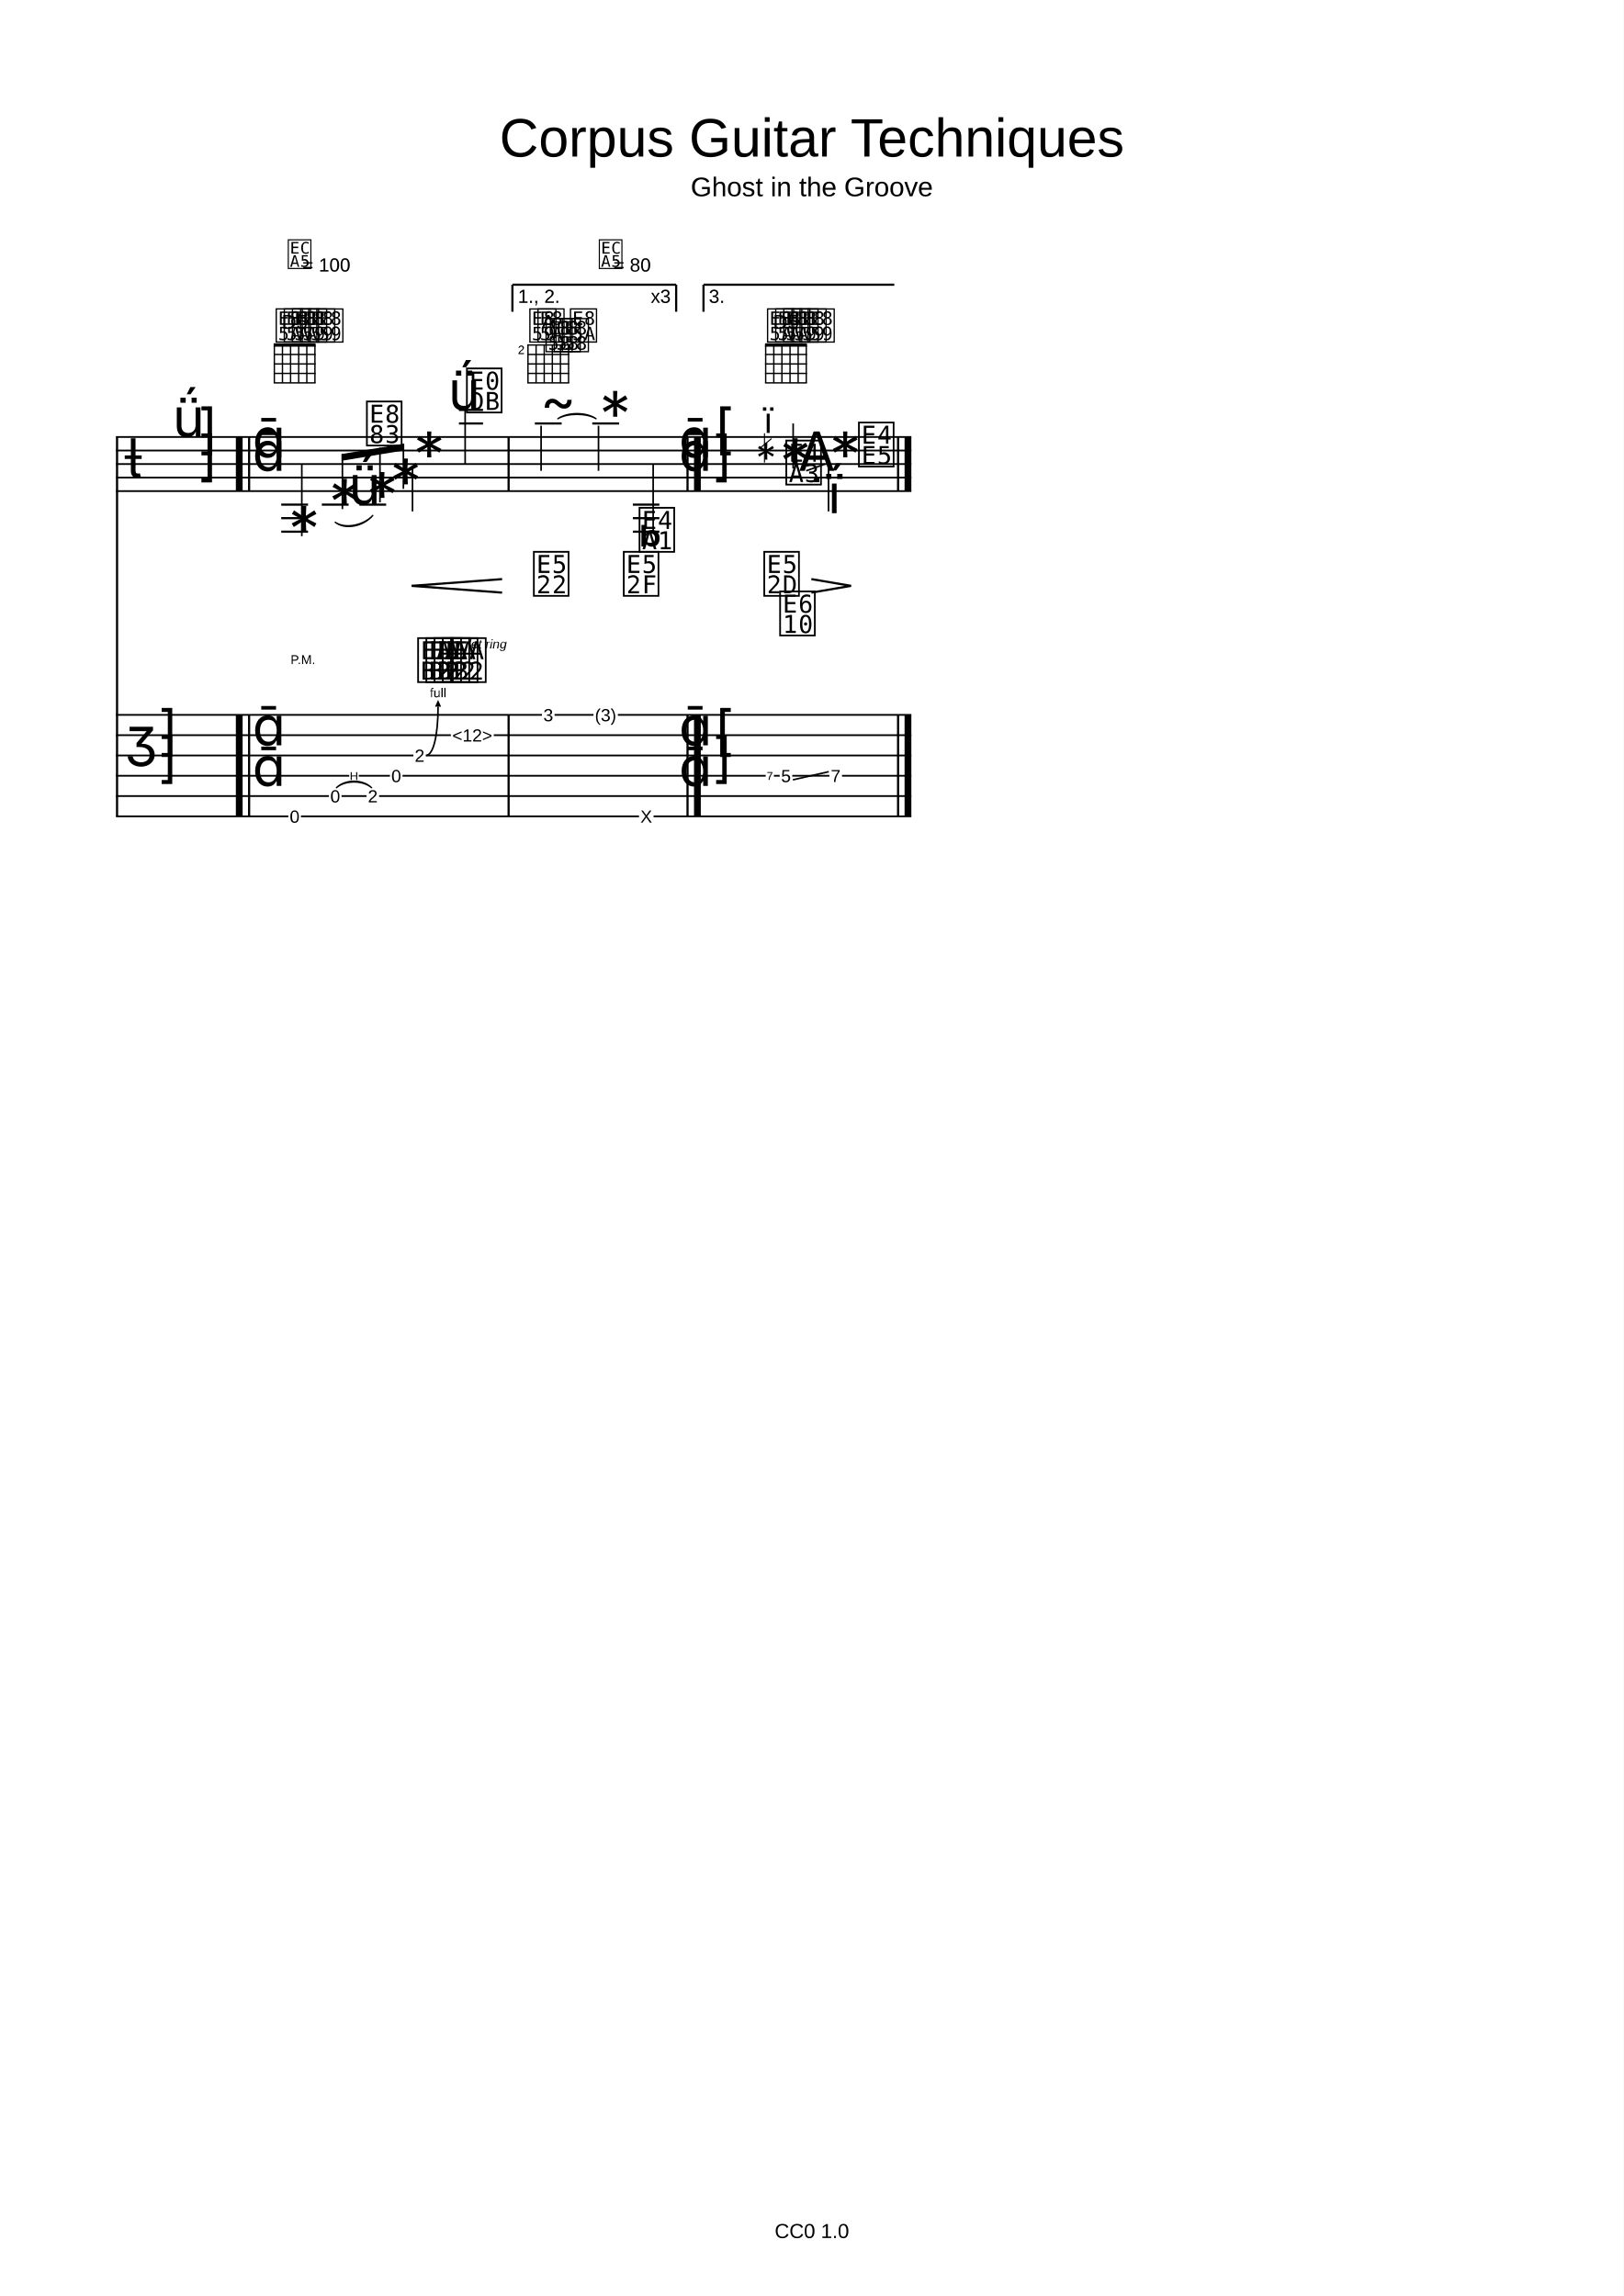
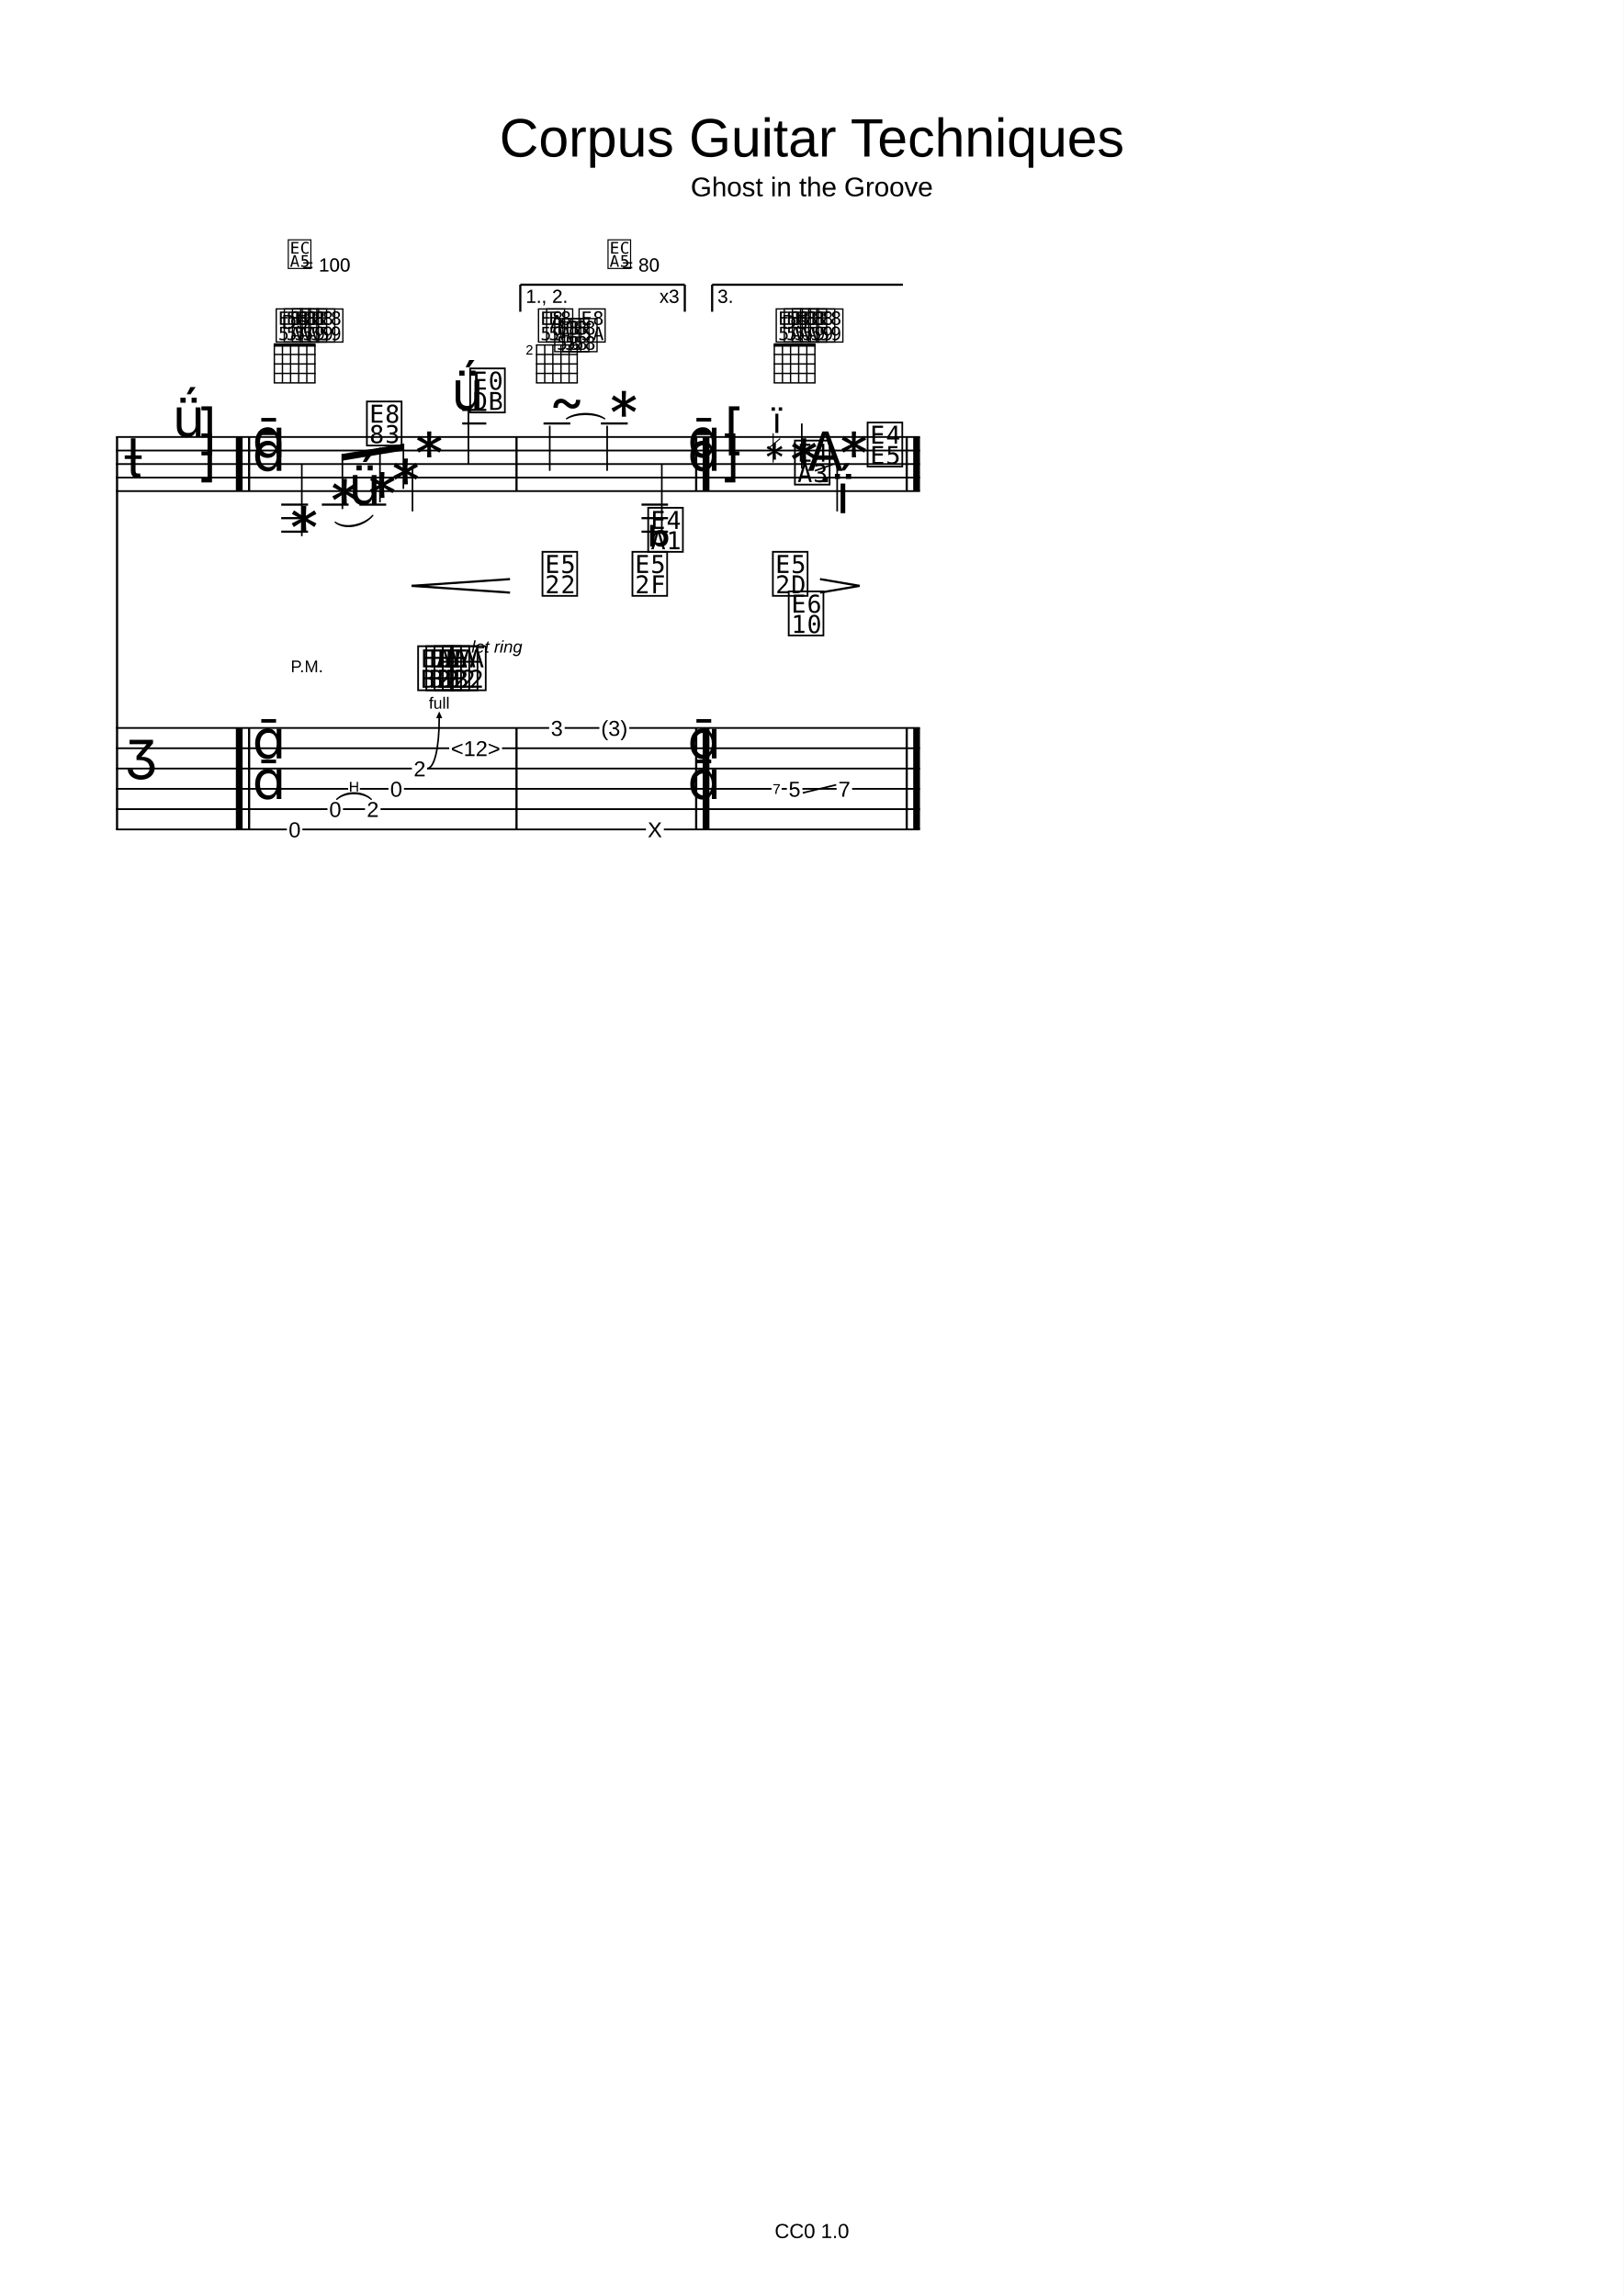
<svg xmlns="http://www.w3.org/2000/svg" width="1200" height="1697.143" viewBox="0 0 120 169.714">
  <style>@font-face{font-family:"Bravura";src:url("Bravura.otf")}text{font-family:"Bravura";font-size:4px}text.t{font-family:Arial,Helvetica,sans-serif}</style>
  <rect x="0" y="0" width="120" height="169.714" fill="white" />
  <g fill="black" stroke="black">
-     <line class="staffLine" x1="8.571" y1="32.301" x2="67.353" y2="32.301" stroke-width="0.13" />
-     <line class="staffLine" x1="8.571" y1="33.301" x2="67.353" y2="33.301" stroke-width="0.13" />
-     <line class="staffLine" x1="8.571" y1="34.301" x2="67.353" y2="34.301" stroke-width="0.13" />
-     <line class="staffLine" x1="8.571" y1="35.301" x2="67.353" y2="35.301" stroke-width="0.13" />
-     <line class="staffLine" x1="8.571" y1="36.301" x2="67.353" y2="36.301" stroke-width="0.13" />
+     <line class="staffLine" x1="8.571" y1="32.301" x2="67.992" y2="32.301" stroke-width="0.13" />
+     <line class="staffLine" x1="8.571" y1="33.301" x2="67.992" y2="33.301" stroke-width="0.13" />
+     <line class="staffLine" x1="8.571" y1="34.301" x2="67.992" y2="34.301" stroke-width="0.13" />
+     <line class="staffLine" x1="8.571" y1="35.301" x2="67.992" y2="35.301" stroke-width="0.13" />
+     <line class="staffLine" x1="8.571" y1="36.301" x2="67.992" y2="36.301" stroke-width="0.13" />
    <line class="barline" x1="17.681" y1="32.301" x2="17.681" y2="36.301" stroke-width="0.5" />
    <line class="barline" x1="18.411" y1="32.301" x2="18.411" y2="36.301" stroke-width="0.16" />
    <line class="ledgerLine" x1="20.785" y1="37.301" x2="22.765" y2="37.301" stroke-width="0.16" />
    <line class="ledgerLine" x1="20.785" y1="38.301" x2="22.765" y2="38.301" stroke-width="0.16" />
    <line class="ledgerLine" x1="20.785" y1="39.301" x2="22.765" y2="39.301" stroke-width="0.16" />
    <line class="stem" x1="22.305" y1="39.633" x2="22.305" y2="34.301" stroke-width="0.12" />
    <line class="ledgerLine" x1="23.785" y1="37.301" x2="25.765" y2="37.301" stroke-width="0.16" />
    <line class="ledgerLine" x1="26.561" y1="37.301" x2="28.541" y2="37.301" stroke-width="0.16" />
    <line class="stem" x1="30.485" y1="34.469" x2="30.485" y2="37.801" stroke-width="0.12" />
-     <line class="ledgerLine" x1="33.917" y1="31.301" x2="35.697" y2="31.301" stroke-width="0.16" />
-     <line class="ledgerLine" x1="33.917" y1="30.301" x2="35.697" y2="30.301" stroke-width="0.16" />
-     <line class="stem" x1="34.377" y1="30.301" x2="34.377" y2="34.301" stroke-width="0.12" />
+     <line class="ledgerLine" x1="34.159" y1="31.301" x2="35.939" y2="31.301" stroke-width="0.16" />
+     <line class="ledgerLine" x1="34.159" y1="30.301" x2="35.939" y2="30.301" stroke-width="0.16" />
+     <line class="stem" x1="34.619" y1="30.301" x2="34.619" y2="34.301" stroke-width="0.12" />
    <line class="stem" x1="25.305" y1="37.633" x2="25.305" y2="33.551" stroke-width="0.12" />
    <line class="stem" x1="28.081" y1="37.133" x2="28.081" y2="33.089" stroke-width="0.12" />
    <line class="stem" x1="29.813" y1="36.133" x2="29.813" y2="32.801" stroke-width="0.12" />
-     <line class="barline" x1="37.589" y1="32.301" x2="37.589" y2="36.301" stroke-width="0.16" />
-     <line class="ledgerLine" x1="39.53" y1="31.301" x2="41.51" y2="31.301" stroke-width="0.16" />
-     <line class="stem" x1="39.99" y1="31.469" x2="39.99" y2="34.801" stroke-width="0.12" />
-     <line class="ledgerLine" x1="43.772" y1="31.301" x2="45.752" y2="31.301" stroke-width="0.16" />
-     <line class="stem" x1="44.232" y1="31.469" x2="44.232" y2="34.801" stroke-width="0.12" />
-     <line class="ledgerLine" x1="46.772" y1="37.301" x2="48.732" y2="37.301" stroke-width="0.16" />
-     <line class="ledgerLine" x1="46.772" y1="38.301" x2="48.732" y2="38.301" stroke-width="0.16" />
-     <line class="ledgerLine" x1="46.772" y1="39.301" x2="48.732" y2="39.301" stroke-width="0.16" />
-     <line class="stem" x1="48.272" y1="39.357" x2="48.272" y2="34.301" stroke-width="0.12" />
-     <line class="barline" x1="50.812" y1="32.301" x2="50.812" y2="36.301" stroke-width="0.16" />
-     <line class="barline" x1="51.542" y1="32.301" x2="51.542" y2="36.301" stroke-width="0.5" />
-     <line class="stem" x1="58.618" y1="34.633" x2="58.618" y2="31.301" stroke-width="0.12" />
-     <line class="stem" x1="56.5" y1="34.192" x2="56.5" y2="32.026" stroke-width="0.078" />
-     <line class="flag" x1="56.24" y1="33.066" x2="57.02" y2="32.416" stroke-width="0.078" />
-     <line class="stem" x1="61.232" y1="34.469" x2="61.232" y2="37.801" stroke-width="0.12" />
-     <line class="slide" x1="59.578" y1="34.801" x2="60.972" y2="34.301" stroke-width="0.12" />
-     <line class="barline" x1="66.373" y1="32.301" x2="66.373" y2="36.301" stroke-width="0.16" />
-     <line class="barline" x1="67.103" y1="32.301" x2="67.103" y2="36.301" stroke-width="0.5" />
+     <line class="barline" x1="38.173" y1="32.301" x2="38.173" y2="36.301" stroke-width="0.16" />
+     <line class="ledgerLine" x1="40.169" y1="31.301" x2="42.149" y2="31.301" stroke-width="0.16" />
+     <line class="stem" x1="40.629" y1="31.469" x2="40.629" y2="34.801" stroke-width="0.12" />
+     <line class="ledgerLine" x1="44.411" y1="31.301" x2="46.391" y2="31.301" stroke-width="0.16" />
+     <line class="stem" x1="44.871" y1="31.469" x2="44.871" y2="34.801" stroke-width="0.12" />
+     <line class="ledgerLine" x1="47.411" y1="37.301" x2="49.371" y2="37.301" stroke-width="0.16" />
+     <line class="ledgerLine" x1="47.411" y1="38.301" x2="49.371" y2="38.301" stroke-width="0.16" />
+     <line class="ledgerLine" x1="47.411" y1="39.301" x2="49.371" y2="39.301" stroke-width="0.16" />
+     <line class="stem" x1="48.911" y1="39.357" x2="48.911" y2="34.301" stroke-width="0.12" />
+     <line class="barline" x1="51.451" y1="32.301" x2="51.451" y2="36.301" stroke-width="0.16" />
+     <line class="barline" x1="52.181" y1="32.301" x2="52.181" y2="36.301" stroke-width="0.5" />
+     <line class="stem" x1="59.257" y1="34.633" x2="59.257" y2="31.301" stroke-width="0.12" />
+     <line class="stem" x1="57.139" y1="34.192" x2="57.139" y2="32.026" stroke-width="0.078" />
+     <line class="flag" x1="56.879" y1="33.066" x2="57.659" y2="32.416" stroke-width="0.078" />
+     <line class="stem" x1="61.871" y1="34.469" x2="61.871" y2="37.801" stroke-width="0.12" />
+     <line class="slide" x1="60.217" y1="34.801" x2="61.611" y2="34.301" stroke-width="0.12" />
+     <line class="barline" x1="67.012" y1="32.301" x2="67.012" y2="36.301" stroke-width="0.16" />
+     <line class="barline" x1="67.742" y1="32.301" x2="67.742" y2="36.301" stroke-width="0.5" />
    <line class="chord" x1="23.275" y1="25.501" x2="23.275" y2="28.301" stroke-width="0.1" />
    <line class="chord" x1="22.675" y1="25.501" x2="22.675" y2="28.301" stroke-width="0.1" />
    <line class="chord" x1="22.075" y1="25.501" x2="22.075" y2="28.301" stroke-width="0.1" />
    <line class="chord" x1="21.475" y1="25.501" x2="21.475" y2="28.301" stroke-width="0.1" />
    <line class="chord" x1="20.875" y1="25.501" x2="20.875" y2="28.301" stroke-width="0.1" />
    <line class="chord" x1="20.275" y1="25.501" x2="20.275" y2="28.301" stroke-width="0.1" />
    <line class="chord" x1="20.225" y1="25.501" x2="23.325" y2="25.501" stroke-width="0.25" />
    <line class="chord" x1="20.225" y1="26.201" x2="23.325" y2="26.201" stroke-width="0.1" />
    <line class="chord" x1="20.225" y1="26.901" x2="23.325" y2="26.901" stroke-width="0.1" />
    <line class="chord" x1="20.225" y1="27.601" x2="23.325" y2="27.601" stroke-width="0.1" />
    <line class="chord" x1="20.225" y1="28.301" x2="23.325" y2="28.301" stroke-width="0.1" />
-     <line class="chord" x1="42.02" y1="25.501" x2="42.02" y2="28.301" stroke-width="0.1" />
-     <line class="chord" x1="41.42" y1="25.501" x2="41.42" y2="28.301" stroke-width="0.1" />
-     <line class="chord" x1="40.82" y1="25.501" x2="40.82" y2="28.301" stroke-width="0.1" />
-     <line class="chord" x1="40.22" y1="25.501" x2="40.22" y2="28.301" stroke-width="0.1" />
-     <line class="chord" x1="39.62" y1="25.501" x2="39.62" y2="28.301" stroke-width="0.1" />
-     <line class="chord" x1="39.02" y1="25.501" x2="39.02" y2="28.301" stroke-width="0.1" />
-     <line class="chord" x1="38.97" y1="25.501" x2="42.07" y2="25.501" stroke-width="0.1" />
-     <line class="chord" x1="38.97" y1="26.201" x2="42.07" y2="26.201" stroke-width="0.1" />
-     <line class="chord" x1="38.97" y1="26.901" x2="42.07" y2="26.901" stroke-width="0.1" />
-     <line class="chord" x1="38.97" y1="27.601" x2="42.07" y2="27.601" stroke-width="0.1" />
-     <line class="chord" x1="38.97" y1="28.301" x2="42.07" y2="28.301" stroke-width="0.1" />
-     <line class="chord" x1="59.588" y1="25.501" x2="59.588" y2="28.301" stroke-width="0.1" />
-     <line class="chord" x1="58.988" y1="25.501" x2="58.988" y2="28.301" stroke-width="0.1" />
-     <line class="chord" x1="58.388" y1="25.501" x2="58.388" y2="28.301" stroke-width="0.1" />
-     <line class="chord" x1="57.788" y1="25.501" x2="57.788" y2="28.301" stroke-width="0.1" />
-     <line class="chord" x1="57.188" y1="25.501" x2="57.188" y2="28.301" stroke-width="0.1" />
-     <line class="chord" x1="56.588" y1="25.501" x2="56.588" y2="28.301" stroke-width="0.1" />
-     <line class="chord" x1="56.538" y1="25.501" x2="59.638" y2="25.501" stroke-width="0.25" />
-     <line class="chord" x1="56.538" y1="26.201" x2="59.638" y2="26.201" stroke-width="0.1" />
-     <line class="chord" x1="56.538" y1="26.901" x2="59.638" y2="26.901" stroke-width="0.1" />
-     <line class="chord" x1="56.538" y1="27.601" x2="59.638" y2="27.601" stroke-width="0.1" />
-     <line class="chord" x1="56.538" y1="28.301" x2="59.638" y2="28.301" stroke-width="0.1" />
-     <line class="hairpin" x1="30.425" y1="43.305" x2="37.109" y2="42.805" stroke-width="0.16" />
-     <line class="hairpin" x1="30.425" y1="43.305" x2="37.109" y2="43.805" stroke-width="0.16" />
-     <line class="hairpin" x1="59.964" y1="42.805" x2="62.893" y2="43.305" stroke-width="0.16" />
-     <line class="hairpin" x1="59.964" y1="43.805" x2="62.893" y2="43.305" stroke-width="0.16" />
-     <line class="staffLine" x1="8.571" y1="52.842" x2="67.353" y2="52.842" stroke-width="0.13" />
-     <line class="staffLine" x1="8.571" y1="54.342" x2="67.353" y2="54.342" stroke-width="0.13" />
-     <line class="staffLine" x1="8.571" y1="55.842" x2="67.353" y2="55.842" stroke-width="0.13" />
-     <line class="staffLine" x1="8.571" y1="57.342" x2="67.353" y2="57.342" stroke-width="0.13" />
-     <line class="staffLine" x1="8.571" y1="58.842" x2="67.353" y2="58.842" stroke-width="0.13" />
-     <line class="staffLine" x1="8.571" y1="60.342" x2="67.353" y2="60.342" stroke-width="0.13" />
-     <line class="barline" x1="17.681" y1="52.842" x2="17.681" y2="60.342" stroke-width="0.5" />
-     <line class="barline" x1="18.411" y1="52.842" x2="18.411" y2="60.342" stroke-width="0.16" />
-     <line class="barline" x1="37.589" y1="52.842" x2="37.589" y2="60.342" stroke-width="0.16" />
-     <line class="barline" x1="50.812" y1="52.842" x2="50.812" y2="60.342" stroke-width="0.16" />
-     <line class="barline" x1="51.542" y1="52.842" x2="51.542" y2="60.342" stroke-width="0.5" />
-     <line class="slide" x1="58.599" y1="57.642" x2="61.251" y2="57.042" stroke-width="0.12" />
-     <line class="barline" x1="66.373" y1="52.842" x2="66.373" y2="60.342" stroke-width="0.16" />
-     <line class="barline" x1="67.103" y1="52.842" x2="67.103" y2="60.342" stroke-width="0.5" />
-     <line class="volta" x1="37.869" y1="21.044" x2="49.972" y2="21.044" stroke-width="0.16" />
-     <line class="volta" x1="37.869" y1="21.044" x2="37.869" y2="23.044" stroke-width="0.16" />
-     <line class="volta" x1="49.972" y1="21.044" x2="49.972" y2="23.044" stroke-width="0.16" />
-     <line class="volta" x1="51.992" y1="21.044" x2="66.093" y2="21.044" stroke-width="0.16" />
-     <line class="volta" x1="51.992" y1="21.044" x2="51.992" y2="23.044" stroke-width="0.16" />
-     <line class="barline" x1="8.651" y1="32.301" x2="8.651" y2="60.342" stroke-width="0.16" />
+     <line class="chord" x1="42.659" y1="25.501" x2="42.659" y2="28.301" stroke-width="0.1" />
+     <line class="chord" x1="42.059" y1="25.501" x2="42.059" y2="28.301" stroke-width="0.1" />
+     <line class="chord" x1="41.459" y1="25.501" x2="41.459" y2="28.301" stroke-width="0.1" />
+     <line class="chord" x1="40.859" y1="25.501" x2="40.859" y2="28.301" stroke-width="0.1" />
+     <line class="chord" x1="40.259" y1="25.501" x2="40.259" y2="28.301" stroke-width="0.1" />
+     <line class="chord" x1="39.659" y1="25.501" x2="39.659" y2="28.301" stroke-width="0.1" />
+     <line class="chord" x1="39.609" y1="25.501" x2="42.709" y2="25.501" stroke-width="0.1" />
+     <line class="chord" x1="39.609" y1="26.201" x2="42.709" y2="26.201" stroke-width="0.1" />
+     <line class="chord" x1="39.609" y1="26.901" x2="42.709" y2="26.901" stroke-width="0.1" />
+     <line class="chord" x1="39.609" y1="27.601" x2="42.709" y2="27.601" stroke-width="0.1" />
+     <line class="chord" x1="39.609" y1="28.301" x2="42.709" y2="28.301" stroke-width="0.1" />
+     <line class="chord" x1="60.227" y1="25.501" x2="60.227" y2="28.301" stroke-width="0.1" />
+     <line class="chord" x1="59.627" y1="25.501" x2="59.627" y2="28.301" stroke-width="0.1" />
+     <line class="chord" x1="59.027" y1="25.501" x2="59.027" y2="28.301" stroke-width="0.1" />
+     <line class="chord" x1="58.427" y1="25.501" x2="58.427" y2="28.301" stroke-width="0.1" />
+     <line class="chord" x1="57.827" y1="25.501" x2="57.827" y2="28.301" stroke-width="0.1" />
+     <line class="chord" x1="57.227" y1="25.501" x2="57.227" y2="28.301" stroke-width="0.1" />
+     <line class="chord" x1="57.177" y1="25.501" x2="60.277" y2="25.501" stroke-width="0.25" />
+     <line class="chord" x1="57.177" y1="26.201" x2="60.277" y2="26.201" stroke-width="0.1" />
+     <line class="chord" x1="57.177" y1="26.901" x2="60.277" y2="26.901" stroke-width="0.1" />
+     <line class="chord" x1="57.177" y1="27.601" x2="60.277" y2="27.601" stroke-width="0.1" />
+     <line class="chord" x1="57.177" y1="28.301" x2="60.277" y2="28.301" stroke-width="0.1" />
+     <line class="hairpin" x1="30.425" y1="43.305" x2="37.693" y2="42.805" stroke-width="0.16" />
+     <line class="hairpin" x1="30.425" y1="43.305" x2="37.693" y2="43.805" stroke-width="0.16" />
+     <line class="hairpin" x1="60.603" y1="42.805" x2="63.532" y2="43.305" stroke-width="0.16" />
+     <line class="hairpin" x1="60.603" y1="43.805" x2="63.532" y2="43.305" stroke-width="0.16" />
+     <line class="staffLine" x1="8.571" y1="53.809" x2="67.992" y2="53.809" stroke-width="0.13" />
+     <line class="staffLine" x1="8.571" y1="55.309" x2="67.992" y2="55.309" stroke-width="0.13" />
+     <line class="staffLine" x1="8.571" y1="56.809" x2="67.992" y2="56.809" stroke-width="0.13" />
+     <line class="staffLine" x1="8.571" y1="58.309" x2="67.992" y2="58.309" stroke-width="0.13" />
+     <line class="staffLine" x1="8.571" y1="59.809" x2="67.992" y2="59.809" stroke-width="0.13" />
+     <line class="staffLine" x1="8.571" y1="61.309" x2="67.992" y2="61.309" stroke-width="0.13" />
+     <line class="barline" x1="17.681" y1="53.809" x2="17.681" y2="61.309" stroke-width="0.5" />
+     <line class="barline" x1="18.411" y1="53.809" x2="18.411" y2="61.309" stroke-width="0.16" />
+     <line class="barline" x1="38.173" y1="53.809" x2="38.173" y2="61.309" stroke-width="0.16" />
+     <line class="barline" x1="51.451" y1="53.809" x2="51.451" y2="61.309" stroke-width="0.16" />
+     <line class="barline" x1="52.181" y1="53.809" x2="52.181" y2="61.309" stroke-width="0.5" />
+     <line class="slide" x1="59.322" y1="58.609" x2="61.806" y2="58.009" stroke-width="0.12" />
+     <line class="barline" x1="67.012" y1="53.809" x2="67.012" y2="61.309" stroke-width="0.16" />
+     <line class="barline" x1="67.742" y1="53.809" x2="67.742" y2="61.309" stroke-width="0.5" />
+     <line class="volta" x1="38.453" y1="21.044" x2="50.611" y2="21.044" stroke-width="0.16" />
+     <line class="volta" x1="38.453" y1="21.044" x2="38.453" y2="23.044" stroke-width="0.16" />
+     <line class="volta" x1="50.611" y1="21.044" x2="50.611" y2="23.044" stroke-width="0.16" />
+     <line class="volta" x1="52.631" y1="21.044" x2="66.732" y2="21.044" stroke-width="0.16" />
+     <line class="volta" x1="52.631" y1="21.044" x2="52.631" y2="23.044" stroke-width="0.16" />
+     <line class="barline" x1="8.651" y1="32.301" x2="8.651" y2="61.309" stroke-width="0.16" />
    <polygon class="beam" stroke="none" points="25.245,33.561 29.873,32.791 29.873,33.291 25.245,34.061" />
    <text class="clef" x="9.171" y="35.301" stroke="none"></text>
    <text class="keySignature" x="12.755" y="32.301" stroke="none"></text>
    <text class="timeSignature" x="14.651" y="33.301" stroke="none"></text>
    <text class="timeSignature" x="14.651" y="35.301" stroke="none"></text>
    <text class="repeat" x="18.651" y="33.801" stroke="none"></text>
    <text class="repeat" x="18.651" y="34.801" stroke="none"></text>
    <text class="notehead" x="21.185" y="39.801" stroke="none"></text>
    <text class="notehead" x="24.185" y="37.801" stroke="none"></text>
    <text class="notehead" x="26.961" y="37.301" stroke="none"></text>
    <text class="accidental" x="25.765" y="37.301" stroke="none"></text>
    <text class="notehead" x="28.693" y="36.301" stroke="none"></text>
    <text class="notehead" x="30.425" y="34.301" stroke="none"></text>
-     <text class="notehead" x="34.317" y="30.301" stroke="none"></text>
-     <text class="accidental" x="33.121" y="30.301" stroke="none"></text>
+     <text class="notehead" x="34.559" y="30.301" stroke="none"></text>
+     <text class="accidental" x="33.363" y="30.301" stroke="none"></text>
    <text class="tuplet" x="26.927" y="32.744" stroke="none"></text>
-     <text class="notehead" x="39.93" y="31.301" stroke="none"></text>
-     <text class="notehead" x="44.172" y="31.301" stroke="none"></text>
-     <text class="notehead" x="47.172" y="39.801" stroke="none"></text>
-     <text class="articulation" x="47.074" y="40.601" stroke="none"></text>
-     <text class="repeat" x="50.172" y="33.801" stroke="none"></text>
-     <text class="repeat" x="50.172" y="34.801" stroke="none"></text>
-     <text class="timeSignature" x="52.79" y="33.301" stroke="none"></text>
-     <text class="timeSignature" x="52.692" y="35.301" stroke="none"></text>
-     <text class="notehead" x="57.498" y="34.801" stroke="none"></text>
-     <text class="dot" x="58.978" y="34.801" stroke="none"></text>
-     <text class="notehead" x="55.772" y="34.301" style="font-size:2.6px" stroke="none"></text>
-     <text class="flag" x="56.461" y="32" style="font-size:2.6px" stroke="none"></text>
-     <text class="articulation" x="57.92" y="35.633" stroke="none"></text>
-     <text class="notehead" x="61.172" y="34.301" stroke="none"></text>
-     <text class="flag" x="61.172" y="37.933" stroke="none"></text>
-     <text class="rest" x="63.289" y="34.301" stroke="none"></text>
+     <text class="notehead" x="40.569" y="31.301" stroke="none"></text>
+     <text class="notehead" x="44.811" y="31.301" stroke="none"></text>
+     <text class="notehead" x="47.811" y="39.801" stroke="none"></text>
+     <text class="articulation" x="47.713" y="40.601" stroke="none"></text>
+     <text class="repeat" x="50.811" y="33.801" stroke="none"></text>
+     <text class="repeat" x="50.811" y="34.801" stroke="none"></text>
+     <text class="timeSignature" x="53.429" y="33.301" stroke="none"></text>
+     <text class="timeSignature" x="53.331" y="35.301" stroke="none"></text>
+     <text class="notehead" x="58.137" y="34.801" stroke="none"></text>
+     <text class="dot" x="59.617" y="34.801" stroke="none"></text>
+     <text class="notehead" x="56.411" y="34.301" style="font-size:2.6px" stroke="none"></text>
+     <text class="flag" x="57.1" y="32" style="font-size:2.6px" stroke="none"></text>
+     <text class="articulation" x="58.559" y="35.633" stroke="none"></text>
+     <text class="notehead" x="61.811" y="34.301" stroke="none"></text>
+     <text class="flag" x="61.811" y="37.933" stroke="none"></text>
+     <text class="rest" x="63.928" y="34.301" stroke="none"></text>
    <text class="chord" x="23.273" y="25.141" style="font-size:3px" stroke="none"></text>
    <text class="chord" x="22.673" y="25.141" style="font-size:3px" stroke="none"></text>
    <text class="chord" x="22.073" y="25.141" style="font-size:3px" stroke="none"></text>
    <text class="chord" x="21.473" y="25.138" style="font-size:3px" stroke="none"></text>
    <text class="chord" x="20.873" y="25.138" style="font-size:3px" stroke="none"></text>
    <text class="chord" x="20.273" y="25.138" style="font-size:3px" stroke="none"></text>
-     <text class="chord" x="42.018" y="25.138" style="font-size:3px" stroke="none"></text>
-     <text class="chord" x="41.418" y="25.853" style="font-size:3px" stroke="none"></text>
-     <text class="chord" x="40.818" y="25.853" style="font-size:3px" stroke="none"></text>
-     <text class="chord" x="40.218" y="25.853" style="font-size:3px" stroke="none"></text>
-     <text class="chord" x="39.618" y="25.138" style="font-size:3px" stroke="none"></text>
-     <text class="chord" x="39.018" y="25.141" style="font-size:3px" stroke="none"></text>
-     <text class="chord" x="59.586" y="25.141" style="font-size:3px" stroke="none"></text>
-     <text class="chord" x="58.986" y="25.141" style="font-size:3px" stroke="none"></text>
-     <text class="chord" x="58.386" y="25.141" style="font-size:3px" stroke="none"></text>
-     <text class="chord" x="57.786" y="25.138" style="font-size:3px" stroke="none"></text>
-     <text class="chord" x="57.186" y="25.138" style="font-size:3px" stroke="none"></text>
-     <text class="chord" x="56.586" y="25.138" style="font-size:3px" stroke="none"></text>
-     <text class="dynamic" x="39.264" y="43.853" stroke="none"></text>
-     <text class="dynamic" x="45.91" y="43.853" stroke="none"></text>
-     <text class="dynamic" x="56.292" y="43.853" stroke="none"></text>
-     <text class="clef" x="9.183" y="56.624" stroke="none"></text>
-     <text class="timeSignature" x="11.715" y="55.592" stroke="none"></text>
-     <text class="timeSignature" x="11.715" y="57.592" stroke="none"></text>
-     <text class="repeat" x="18.651" y="55.092" stroke="none"></text>
-     <text class="repeat" x="18.651" y="58.092" stroke="none"></text>
-     <text class="repeat" x="50.172" y="55.092" stroke="none"></text>
-     <text class="repeat" x="50.172" y="58.092" stroke="none"></text>
-     <text class="timeSignature" x="52.79" y="55.592" stroke="none"></text>
-     <text class="timeSignature" x="52.692" y="57.592" stroke="none"></text>
-     <text class="vibrato" x="30.711" y="50.235" stroke="none"></text>
-     <text class="vibrato" x="31.319" y="50.235" stroke="none"></text>
-     <text class="vibrato" x="31.927" y="50.235" stroke="none"></text>
-     <text class="vibrato" x="32.535" y="50.235" stroke="none"></text>
-     <text class="vibrato" x="33.143" y="50.235" stroke="none"></text>
-     <text class="technique" x="57.464" y="46.785" stroke="none"></text>
+     <text class="chord" x="42.657" y="25.138" style="font-size:3px" stroke="none"></text>
+     <text class="chord" x="42.057" y="25.853" style="font-size:3px" stroke="none"></text>
+     <text class="chord" x="41.457" y="25.853" style="font-size:3px" stroke="none"></text>
+     <text class="chord" x="40.857" y="25.853" style="font-size:3px" stroke="none"></text>
+     <text class="chord" x="40.257" y="25.138" style="font-size:3px" stroke="none"></text>
+     <text class="chord" x="39.657" y="25.141" style="font-size:3px" stroke="none"></text>
+     <text class="chord" x="60.225" y="25.141" style="font-size:3px" stroke="none"></text>
+     <text class="chord" x="59.625" y="25.141" style="font-size:3px" stroke="none"></text>
+     <text class="chord" x="59.025" y="25.141" style="font-size:3px" stroke="none"></text>
+     <text class="chord" x="58.425" y="25.138" style="font-size:3px" stroke="none"></text>
+     <text class="chord" x="57.825" y="25.138" style="font-size:3px" stroke="none"></text>
+     <text class="chord" x="57.225" y="25.138" style="font-size:3px" stroke="none"></text>
+     <text class="dynamic" x="39.903" y="43.853" stroke="none"></text>
+     <text class="dynamic" x="46.549" y="43.853" stroke="none"></text>
+     <text class="dynamic" x="56.931" y="43.853" stroke="none"></text>
+     <text class="clef" x="9.183" y="57.591" stroke="none"></text>
+     <text class="repeat" x="18.651" y="56.059" stroke="none"></text>
+     <text class="repeat" x="18.651" y="59.059" stroke="none"></text>
+     <text class="repeat" x="50.811" y="56.059" stroke="none"></text>
+     <text class="repeat" x="50.811" y="59.059" stroke="none"></text>
+     <text class="vibrato" x="30.711" y="50.835" stroke="none"></text>
+     <text class="vibrato" x="31.319" y="50.835" stroke="none"></text>
+     <text class="vibrato" x="31.927" y="50.835" stroke="none"></text>
+     <text class="vibrato" x="32.535" y="50.835" stroke="none"></text>
+     <text class="vibrato" x="33.143" y="50.835" stroke="none"></text>
+     <text class="technique" x="58.103" y="46.785" stroke="none"></text>
    <text class="tempo" x="21.185" y="19.72" style="font-size:2.6px" stroke="none"></text>
-     <text class="tempo" x="44.172" y="19.72" style="font-size:2.6px" stroke="none"></text>
+     <text class="tempo" x="44.811" y="19.72" style="font-size:2.6px" stroke="none"></text>
    <text class="t credit" x="60" y="11.571" style="font-size:4px" text-anchor="middle" stroke="none">Corpus Guitar Techniques</text>
    <text class="t credit" x="60" y="14.511" style="font-size:2px" text-anchor="middle" stroke="none">Ghost in the Groove</text>
    <text class="t chord" x="21.775" y="24.313" style="font-size:1.5px" text-anchor="middle" stroke="none">D5</text>
-     <text class="t chord" x="40.52" y="24.313" style="font-size:1.5px" text-anchor="middle" stroke="none">A</text>
-     <text class="t chord" x="38.77" y="26.175" style="font-size:0.9px" text-anchor="end" stroke="none">2</text>
-     <text class="t chord" x="58.088" y="24.313" style="font-size:1.5px" text-anchor="middle" stroke="none">D5</text>
-     <rect class="knockout" x="21.31" y="59.77" width="0.931" height="1.144" fill="white" stroke="none" />
-     <text class="t fretNumber" x="21.775" y="60.81" style="font-size:1.3px" text-anchor="middle" stroke="none">0</text>
-     <rect class="knockout" x="24.31" y="58.27" width="0.931" height="1.144" fill="white" stroke="none" />
-     <text class="t fretNumber" x="24.775" y="59.31" style="font-size:1.3px" text-anchor="middle" stroke="none">0</text>
-     <rect class="knockout" x="27.086" y="58.27" width="0.931" height="1.144" fill="white" stroke="none" />
-     <text class="t fretNumber" x="27.551" y="59.31" style="font-size:1.3px" text-anchor="middle" stroke="none">2</text>
-     <rect class="knockout" x="25.811" y="56.974" width="0.703" height="0.748" fill="white" stroke="none" />
-     <text class="t technique" x="26.163" y="57.654" style="font-size:0.85px" text-anchor="middle" stroke="none">H</text>
-     <rect class="knockout" x="28.818" y="56.77" width="0.931" height="1.144" fill="white" stroke="none" />
-     <text class="t fretNumber" x="29.283" y="57.81" style="font-size:1.3px" text-anchor="middle" stroke="none">0</text>
-     <rect class="knockout" x="30.55" y="55.27" width="0.931" height="1.144" fill="white" stroke="none" />
-     <text class="t fretNumber" x="31.015" y="56.31" style="font-size:1.3px" text-anchor="middle" stroke="none">2</text>
-     <rect class="knockout" x="33.321" y="53.77" width="3.172" height="1.144" fill="white" stroke="none" />
-     <text class="t fretNumber" x="34.907" y="54.81" style="font-size:1.3px" text-anchor="middle" stroke="none">&lt;12&gt;</text>
-     <rect class="knockout" x="40.054" y="52.27" width="0.931" height="1.144" fill="white" stroke="none" />
-     <text class="t fretNumber" x="40.52" y="53.31" style="font-size:1.3px" text-anchor="middle" stroke="none">3</text>
-     <rect class="knockout" x="43.864" y="52.27" width="1.797" height="1.144" fill="white" stroke="none" />
-     <text class="t fretNumber" x="44.762" y="53.31" style="font-size:1.3px" text-anchor="middle" stroke="none">(3)</text>
-     <rect class="knockout" x="47.225" y="59.77" width="1.075" height="1.144" fill="white" stroke="none" />
-     <text class="t fretNumber" x="47.762" y="60.81" style="font-size:1.3px" text-anchor="middle" stroke="none">X</text>
-     <rect class="knockout" x="56.591" y="56.97" width="0.605" height="0.744" fill="white" stroke="none" />
-     <text class="t fretNumber" x="56.894" y="57.646" style="font-size:0.845px" text-anchor="middle" stroke="none">7</text>
-     <rect class="knockout" x="57.622" y="56.77" width="0.931" height="1.144" fill="white" stroke="none" />
-     <text class="t fretNumber" x="58.088" y="57.81" style="font-size:1.3px" text-anchor="middle" stroke="none">5</text>
-     <rect class="knockout" x="61.297" y="56.77" width="0.931" height="1.144" fill="white" stroke="none" />
-     <text class="t fretNumber" x="61.762" y="57.81" style="font-size:1.3px" text-anchor="middle" stroke="none">7</text>
-     <text class="t technique" x="21.475" y="49.085" style="font-size:0.95px" text-anchor="start" stroke="none">P.M.</text>
-     <text class="t technique" x="34.607" y="47.935" style="font-size:0.95px;font-style:italic" text-anchor="start" stroke="none">let ring</text>
-     <text class="t bend" x="32.376" y="51.535" style="font-size:0.95px" text-anchor="middle" stroke="none">full</text>
-     <text class="t volta" x="38.269" y="22.394" style="font-size:1.4px" text-anchor="start" stroke="none">1., 2.</text>
-     <text class="t volta" x="52.392" y="22.394" style="font-size:1.4px" text-anchor="start" stroke="none">3.</text>
-     <text class="t repeat" x="49.572" y="22.394" style="font-size:1.4px" text-anchor="end" stroke="none">x3</text>
+     <text class="t chord" x="41.159" y="24.313" style="font-size:1.5px" text-anchor="middle" stroke="none">A</text>
+     <text class="t chord" x="39.409" y="26.211" style="font-size:1px" text-anchor="end" stroke="none">2</text>
+     <text class="t chord" x="58.727" y="24.313" style="font-size:1.5px" text-anchor="middle" stroke="none">D5</text>
+     <rect class="knockout" x="21.202" y="60.605" width="1.146" height="1.408" fill="white" stroke="none" />
+     <text class="t fretNumber" x="21.775" y="61.885" style="font-size:1.6px" text-anchor="middle" stroke="none">0</text>
+     <rect class="knockout" x="24.202" y="59.105" width="1.146" height="1.408" fill="white" stroke="none" />
+     <text class="t fretNumber" x="24.775" y="60.385" style="font-size:1.6px" text-anchor="middle" stroke="none">0</text>
+     <rect class="knockout" x="26.978" y="59.105" width="1.146" height="1.408" fill="white" stroke="none" />
+     <text class="t fretNumber" x="27.551" y="60.385" style="font-size:1.6px" text-anchor="middle" stroke="none">2</text>
+     <rect class="knockout" x="25.729" y="57.673" width="0.868" height="0.924" fill="white" stroke="none" />
+     <text class="t technique" x="26.163" y="58.513" style="font-size:1.05px" text-anchor="middle" stroke="none">H</text>
+     <rect class="knockout" x="28.71" y="57.605" width="1.146" height="1.408" fill="white" stroke="none" />
+     <text class="t fretNumber" x="29.283" y="58.885" style="font-size:1.6px" text-anchor="middle" stroke="none">0</text>
+     <rect class="knockout" x="30.442" y="56.105" width="1.146" height="1.408" fill="white" stroke="none" />
+     <text class="t fretNumber" x="31.015" y="57.385" style="font-size:1.6px" text-anchor="middle" stroke="none">2</text>
+     <rect class="knockout" x="33.197" y="54.605" width="3.904" height="1.408" fill="white" stroke="none" />
+     <text class="t fretNumber" x="35.149" y="55.885" style="font-size:1.6px" text-anchor="middle" stroke="none">&lt;12&gt;</text>
+     <rect class="knockout" x="40.586" y="53.105" width="1.146" height="1.408" fill="white" stroke="none" />
+     <text class="t fretNumber" x="41.159" y="54.385" style="font-size:1.6px" text-anchor="middle" stroke="none">3</text>
+     <rect class="knockout" x="44.296" y="53.105" width="2.211" height="1.408" fill="white" stroke="none" />
+     <text class="t fretNumber" x="45.401" y="54.385" style="font-size:1.6px" text-anchor="middle" stroke="none">(3)</text>
+     <rect class="knockout" x="47.74" y="60.605" width="1.323" height="1.408" fill="white" stroke="none" />
+     <text class="t fretNumber" x="48.401" y="61.885" style="font-size:1.6px" text-anchor="middle" stroke="none">X</text>
+     <rect class="knockout" x="57.023" y="57.852" width="0.745" height="0.915" fill="white" stroke="none" />
+     <text class="t fretNumber" x="57.395" y="58.684" style="font-size:1.04px" text-anchor="middle" stroke="none">7</text>
+     <rect class="knockout" x="58.154" y="57.605" width="1.146" height="1.408" fill="white" stroke="none" />
+     <text class="t fretNumber" x="58.727" y="58.885" style="font-size:1.6px" text-anchor="middle" stroke="none">5</text>
+     <rect class="knockout" x="61.828" y="57.605" width="1.146" height="1.408" fill="white" stroke="none" />
+     <text class="t fretNumber" x="62.401" y="58.885" style="font-size:1.6px" text-anchor="middle" stroke="none">7</text>
+     <text class="t technique" x="21.475" y="49.685" style="font-size:1.25px" text-anchor="start" stroke="none">P.M.</text>
+     <text class="t technique" x="34.849" y="48.235" style="font-size:1.25px;font-style:italic" text-anchor="start" stroke="none">let ring</text>
+     <text class="t bend" x="32.46" y="52.385" style="font-size:1.2px" text-anchor="middle" stroke="none">full</text>
+     <text class="t volta" x="38.853" y="22.394" style="font-size:1.4px" text-anchor="start" stroke="none">1., 2.</text>
+     <text class="t volta" x="53.031" y="22.394" style="font-size:1.4px" text-anchor="start" stroke="none">3.</text>
+     <text class="t repeat" x="50.211" y="22.394" style="font-size:1.4px" text-anchor="end" stroke="none">x3</text>
    <text class="t tempo" x="22.348" y="20.07" style="font-size:1.4px" text-anchor="start" stroke="none">= 100</text>
-     <text class="t tempo" x="45.336" y="20.07" style="font-size:1.4px" text-anchor="start" stroke="none">= 80</text>
+     <text class="t tempo" x="45.975" y="20.07" style="font-size:1.4px" text-anchor="start" stroke="none">= 80</text>
    <text class="t credit" x="60" y="165.429" style="font-size:1.5px" text-anchor="middle" stroke="none">CC0 1.0</text>
    <path class="slur" stroke-width="0.1" stroke-linejoin="round" d="M24.775,38.601 C25.469,39.103 26.857,38.853 27.551,38.101 C26.857,38.933 25.469,39.183 24.775,38.601Z" />
-     <path class="tie" stroke-width="0.1" stroke-linejoin="round" d="M41.23,30.951 C41.935,30.445 43.347,30.445 44.052,30.951 C43.347,30.525 41.935,30.525 41.23,30.951Z" />
-     <path class="slur" stroke-width="0.1" stroke-linejoin="round" d="M24.865,58.224 C25.514,57.584 26.812,57.584 27.461,58.224 C26.812,57.664 25.514,57.664 24.865,58.224Z" />
-     <path class="bend" fill="none" stroke-width="0.12" d="M31.476,55.842 C32.016,55.842 32.376,54.399 32.376,52.235" />
-     <polygon class="bend" stroke="none" points="32.376,51.735 32.151,52.235 32.601,52.235" />
+     <path class="tie" stroke-width="0.1" stroke-linejoin="round" d="M41.869,30.951 C42.574,30.445 43.986,30.445 44.691,30.951 C43.986,30.525 42.574,30.525 41.869,30.951Z" />
+     <path class="slur" stroke-width="0.1" stroke-linejoin="round" d="M24.886,59.083 C25.525,58.443 26.801,58.443 27.44,59.083 C26.801,58.523 25.525,58.523 24.886,59.083Z" />
+     <path class="bend" fill="none" stroke-width="0.12" d="M31.56,56.809 C32.1,56.809 32.46,55.32 32.46,53.085" />
+     <polygon class="bend" stroke="none" points="32.46,52.585 32.235,53.085 32.685,53.085" />
  </g>
</svg>
